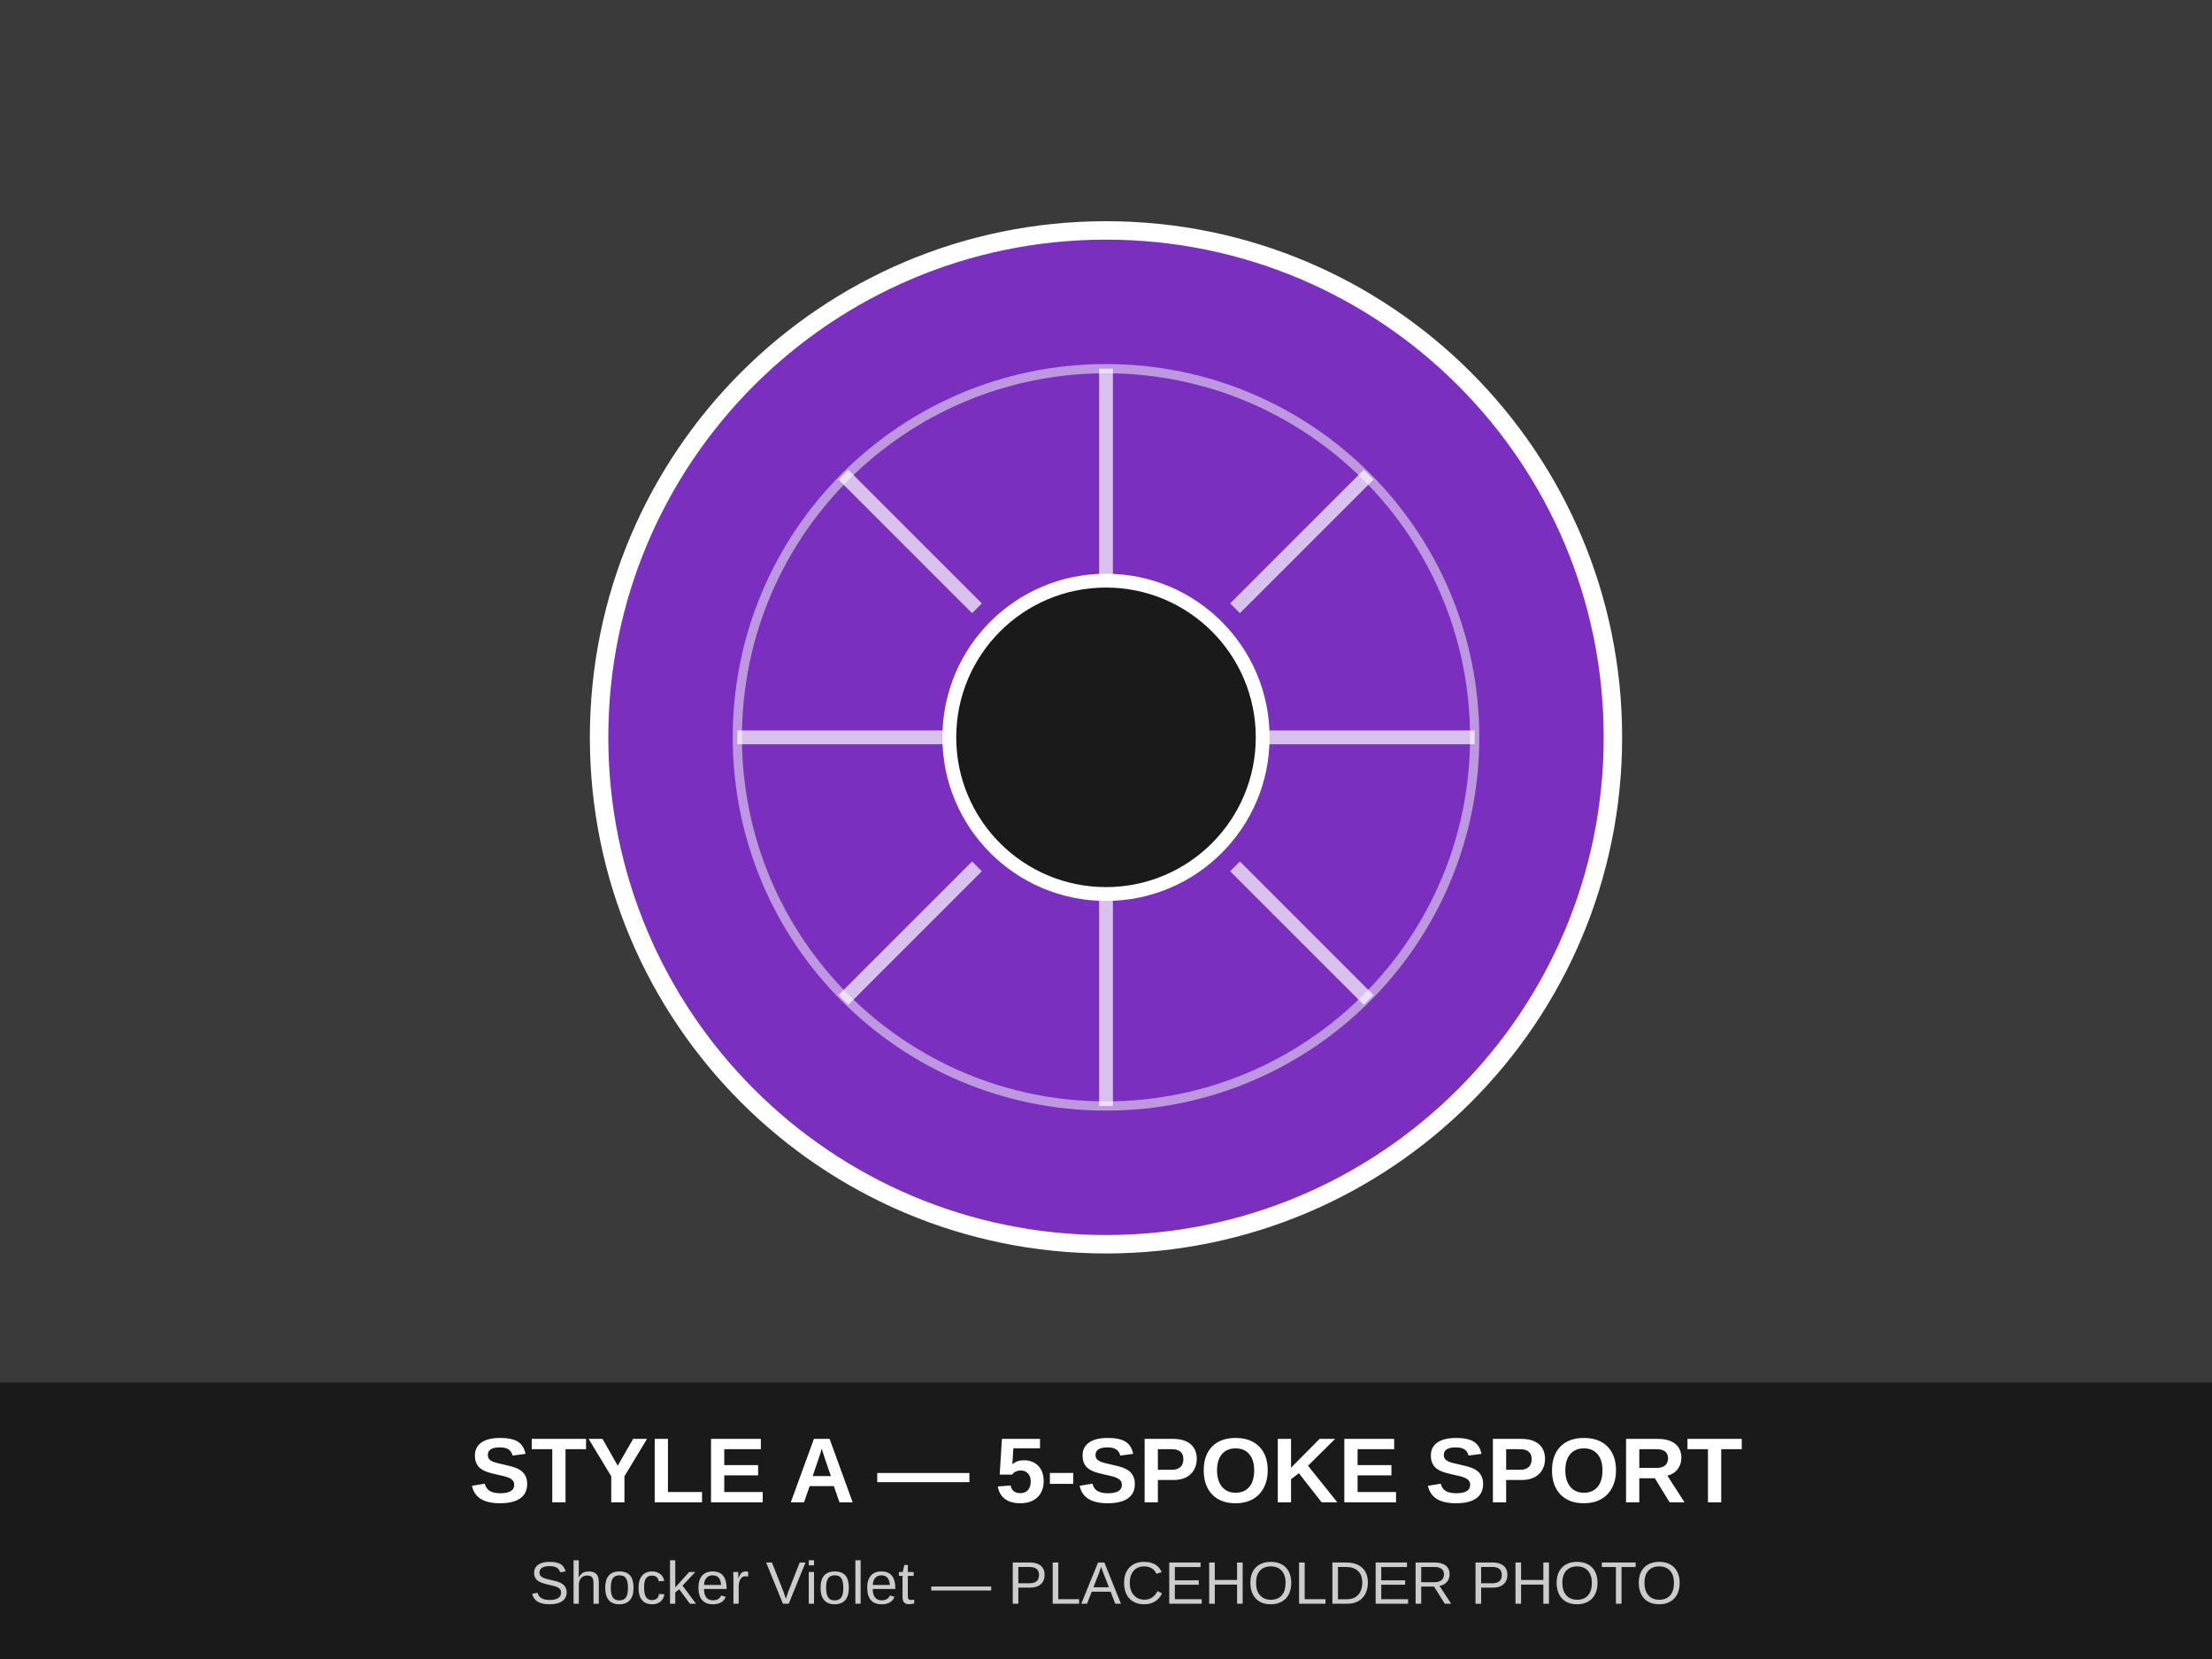
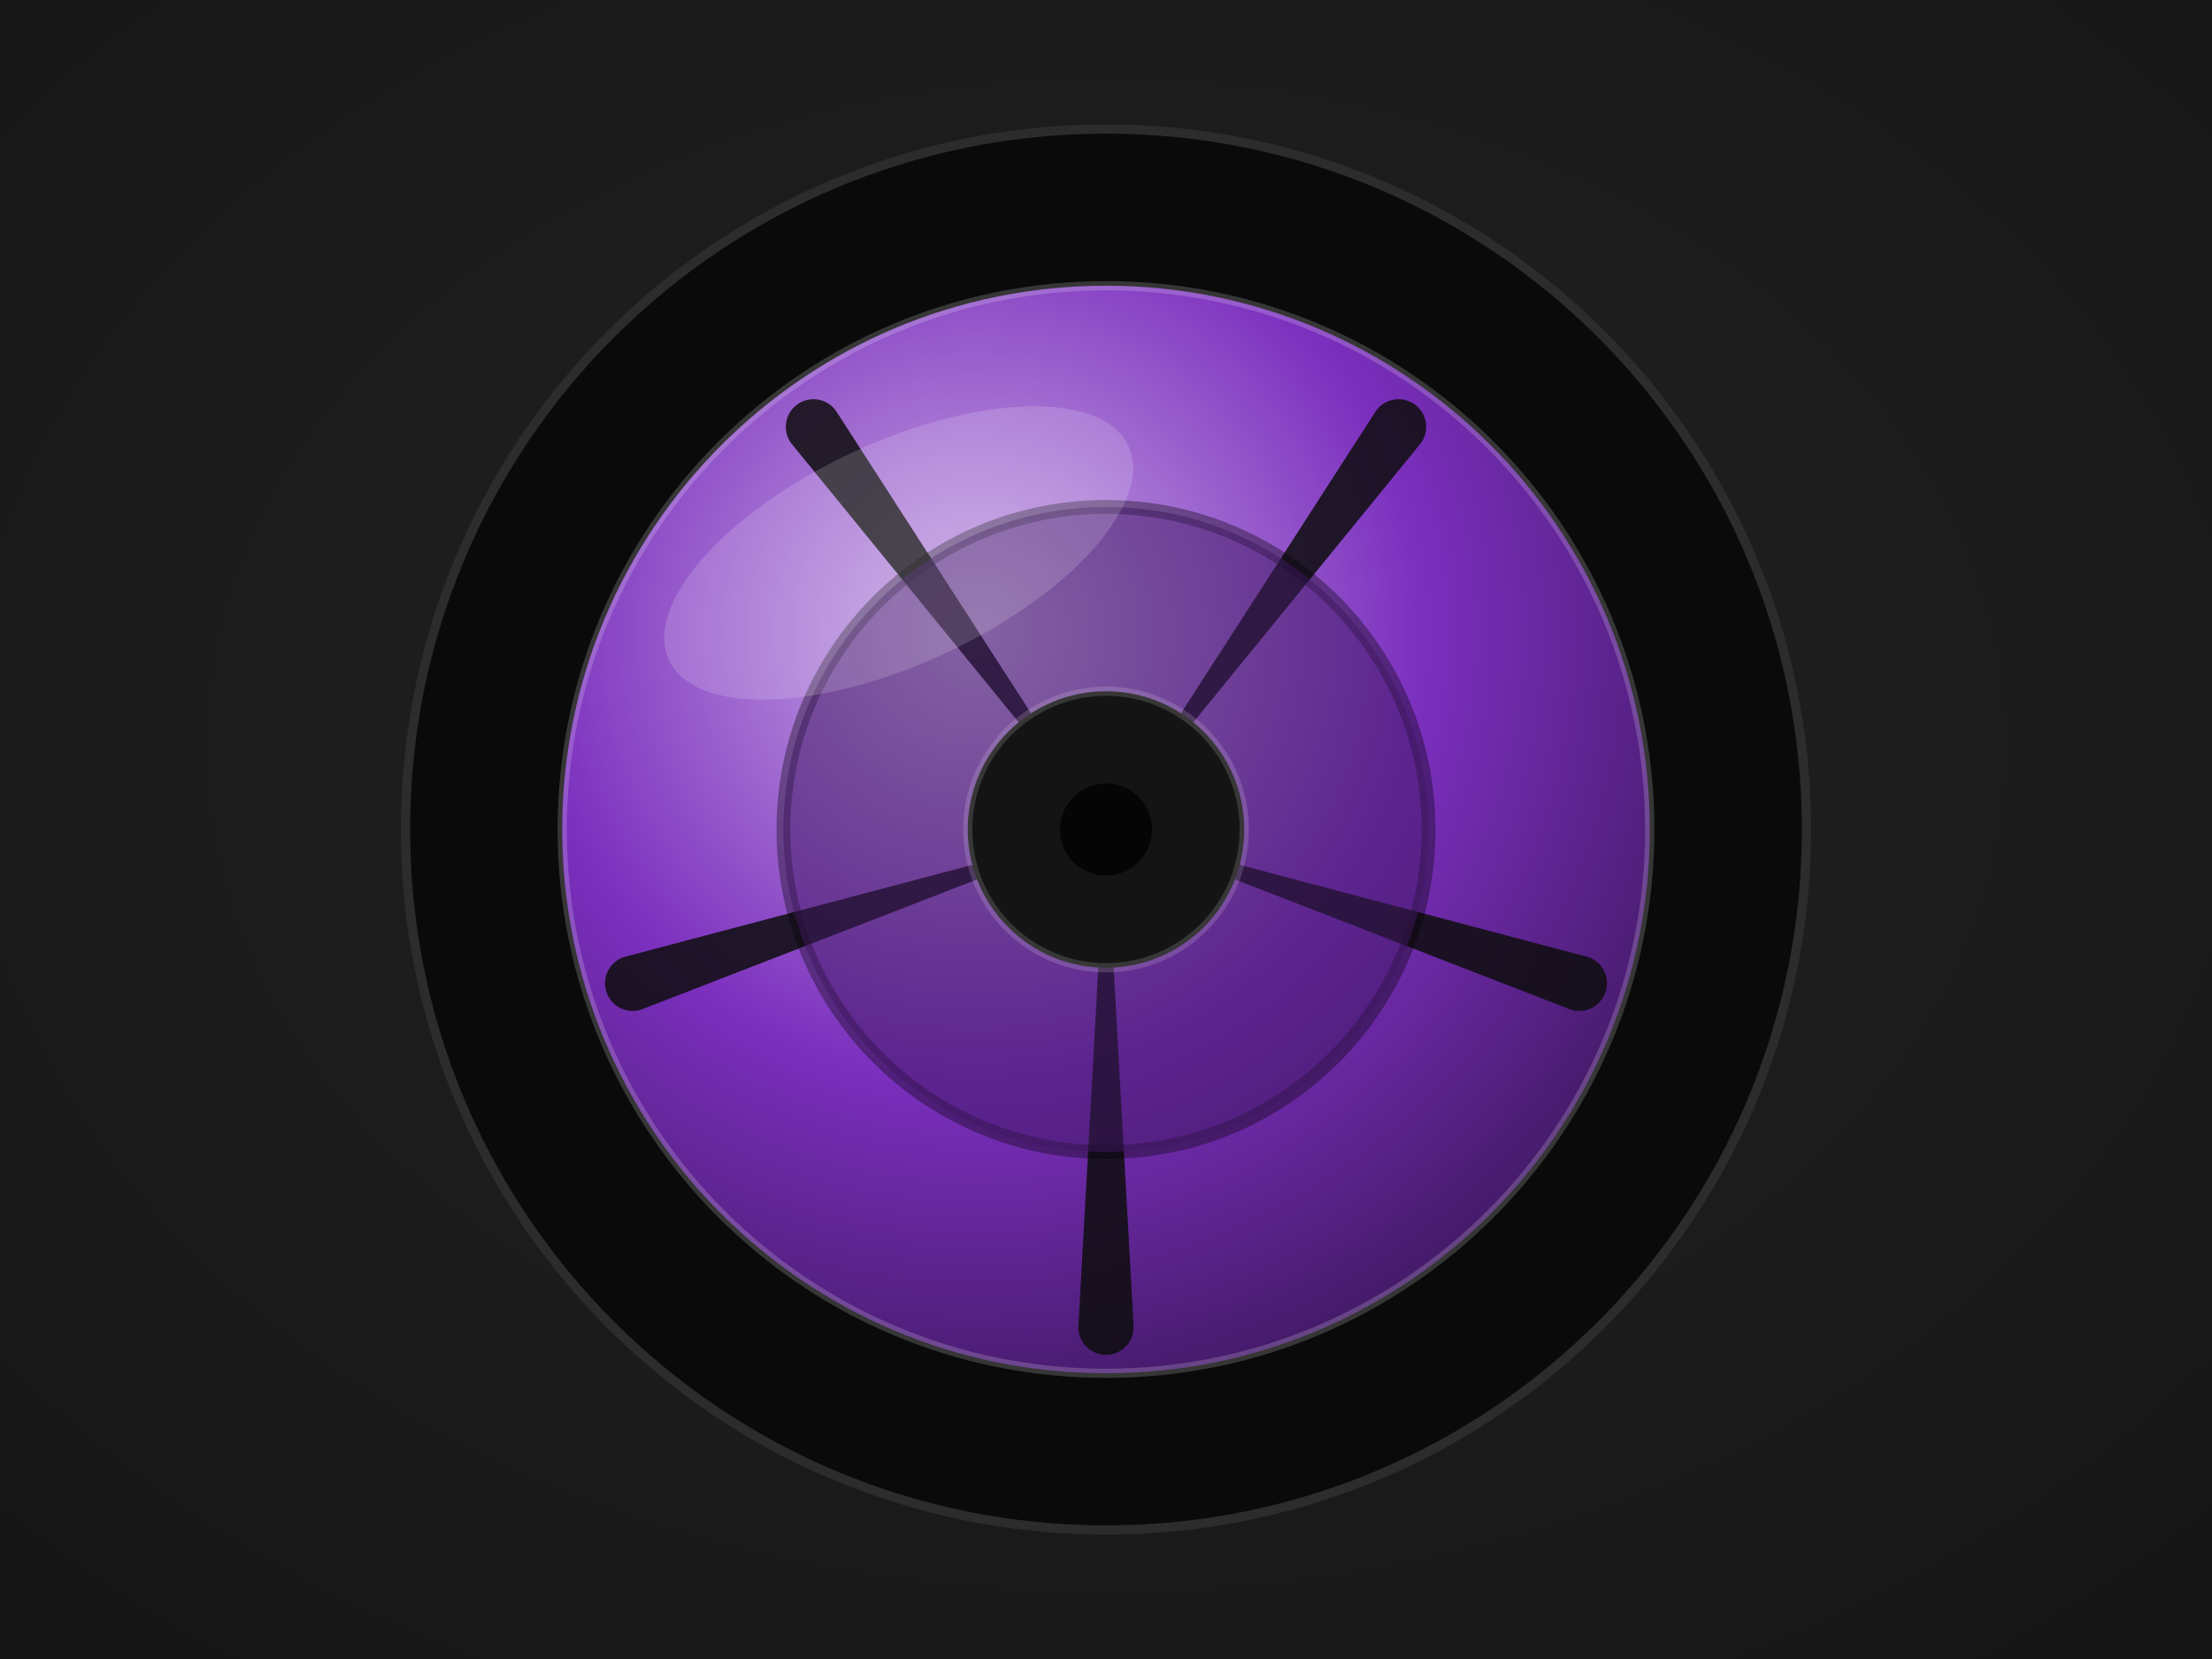
- <svg xmlns="http://www.w3.org/2000/svg" viewBox="0 0 480 360" width="480" height="360" role="img" aria-label="STYLE A — 5-SPOKE SPORT Shocker Violet placeholder photo">
-   <rect width="480" height="360" fill="#3a3a3a" />
-   <circle cx="240" cy="160" r="110" fill="#7B2FBE" stroke="#ffffff" stroke-width="4" />
-   <circle cx="240" cy="160" r="80" fill="none" stroke="#ffffff" stroke-width="2" opacity="0.5" />
-   <circle cx="240" cy="160" r="34" fill="#1a1a1a" stroke="#ffffff" stroke-width="3" />
-   <g stroke="#ffffff" stroke-width="3" opacity="0.7">
-     <line x1="240" y1="80" x2="240" y2="126" />
-     <line x1="240" y1="240" x2="240" y2="194" />
-     <line x1="160" y1="160" x2="206" y2="160" />
-     <line x1="320" y1="160" x2="274" y2="160" />
-     <line x1="183" y1="103" x2="212" y2="132" />
-     <line x1="297" y1="217" x2="268" y2="188" />
-     <line x1="297" y1="103" x2="268" y2="132" />
-     <line x1="183" y1="217" x2="212" y2="188" />
-   </g>
-   <rect x="0" y="300" width="480" height="60" fill="#000000" opacity="0.55" />
-   <text x="240" y="326" text-anchor="middle" font-family="Arial, Helvetica, sans-serif" font-size="20" font-weight="bold" fill="#ffffff">STYLE A — 5-SPOKE SPORT</text>
-   <text x="240" y="348" text-anchor="middle" font-family="Arial, Helvetica, sans-serif" font-size="13" fill="#cccccc">Shocker Violet — PLACEHOLDER PHOTO</text>
+ <svg xmlns="http://www.w3.org/2000/svg" viewBox="0 0 480 360" width="480" height="360" role="img" aria-label="Style A coated in Shocker Violet">
+   <defs>
+     <radialGradient id="grad_Style_A_coated_in_Shocker_Violet" cx="38%" cy="32%" r="75%">
+       <stop offset="0%" stop-color="#caace5" />
+       <stop offset="55%" stop-color="#7B2FBE" />
+       <stop offset="100%" stop-color="#3e185f" />
+     </radialGradient>
+     <radialGradient id="bg_glow" cx="50%" cy="45%" r="70%">
+       <stop offset="0%" stop-color="#232323" />
+       <stop offset="100%" stop-color="#161616" />
+     </radialGradient>
+   </defs>
+   <rect width="480" height="360" fill="url(#bg_glow)" />
+   <circle cx="240" cy="180" r="152" fill="#0a0a0a" />
+   <circle cx="240" cy="180" r="152" fill="none" stroke="#2c2c2c" stroke-width="2" />
+   <circle cx="240" cy="180" r="118" fill="url(#grad_Style_A_coated_in_Shocker_Violet)" stroke="rgba(255,255,255,0.18)" stroke-width="2" />
+   <path d="M240,180 L246,72 A6,6 0 0 0 234,72 Z" fill="#0d0d0d" opacity="0.85" transform="rotate(36 240 180)" />
+   <path d="M240,180 L246,72 A6,6 0 0 0 234,72 Z" fill="#0d0d0d" opacity="0.85" transform="rotate(108 240 180)" />
+   <path d="M240,180 L246,72 A6,6 0 0 0 234,72 Z" fill="#0d0d0d" opacity="0.85" transform="rotate(180 240 180)" />
+   <path d="M240,180 L246,72 A6,6 0 0 0 234,72 Z" fill="#0d0d0d" opacity="0.85" transform="rotate(252 240 180)" />
+   <path d="M240,180 L246,72 A6,6 0 0 0 234,72 Z" fill="#0d0d0d" opacity="0.85" transform="rotate(324 240 180)" />
+   <circle cx="240" cy="180" r="70" fill="none" stroke="rgba(0,0,0,0.35)" stroke-width="3" />
+   <circle cx="240" cy="180" r="70" fill="#3e185f" opacity="0.5" />
+   <circle cx="240" cy="180" r="30" fill="#141414" stroke="rgba(255,255,255,0.15)" stroke-width="2" />
+   <circle cx="240" cy="180" r="10" fill="#050505" />
+   <ellipse cx="195" cy="120" rx="55" ry="24" fill="#ffffff" opacity="0.16" transform="rotate(-25 195 120)" />
</svg>
